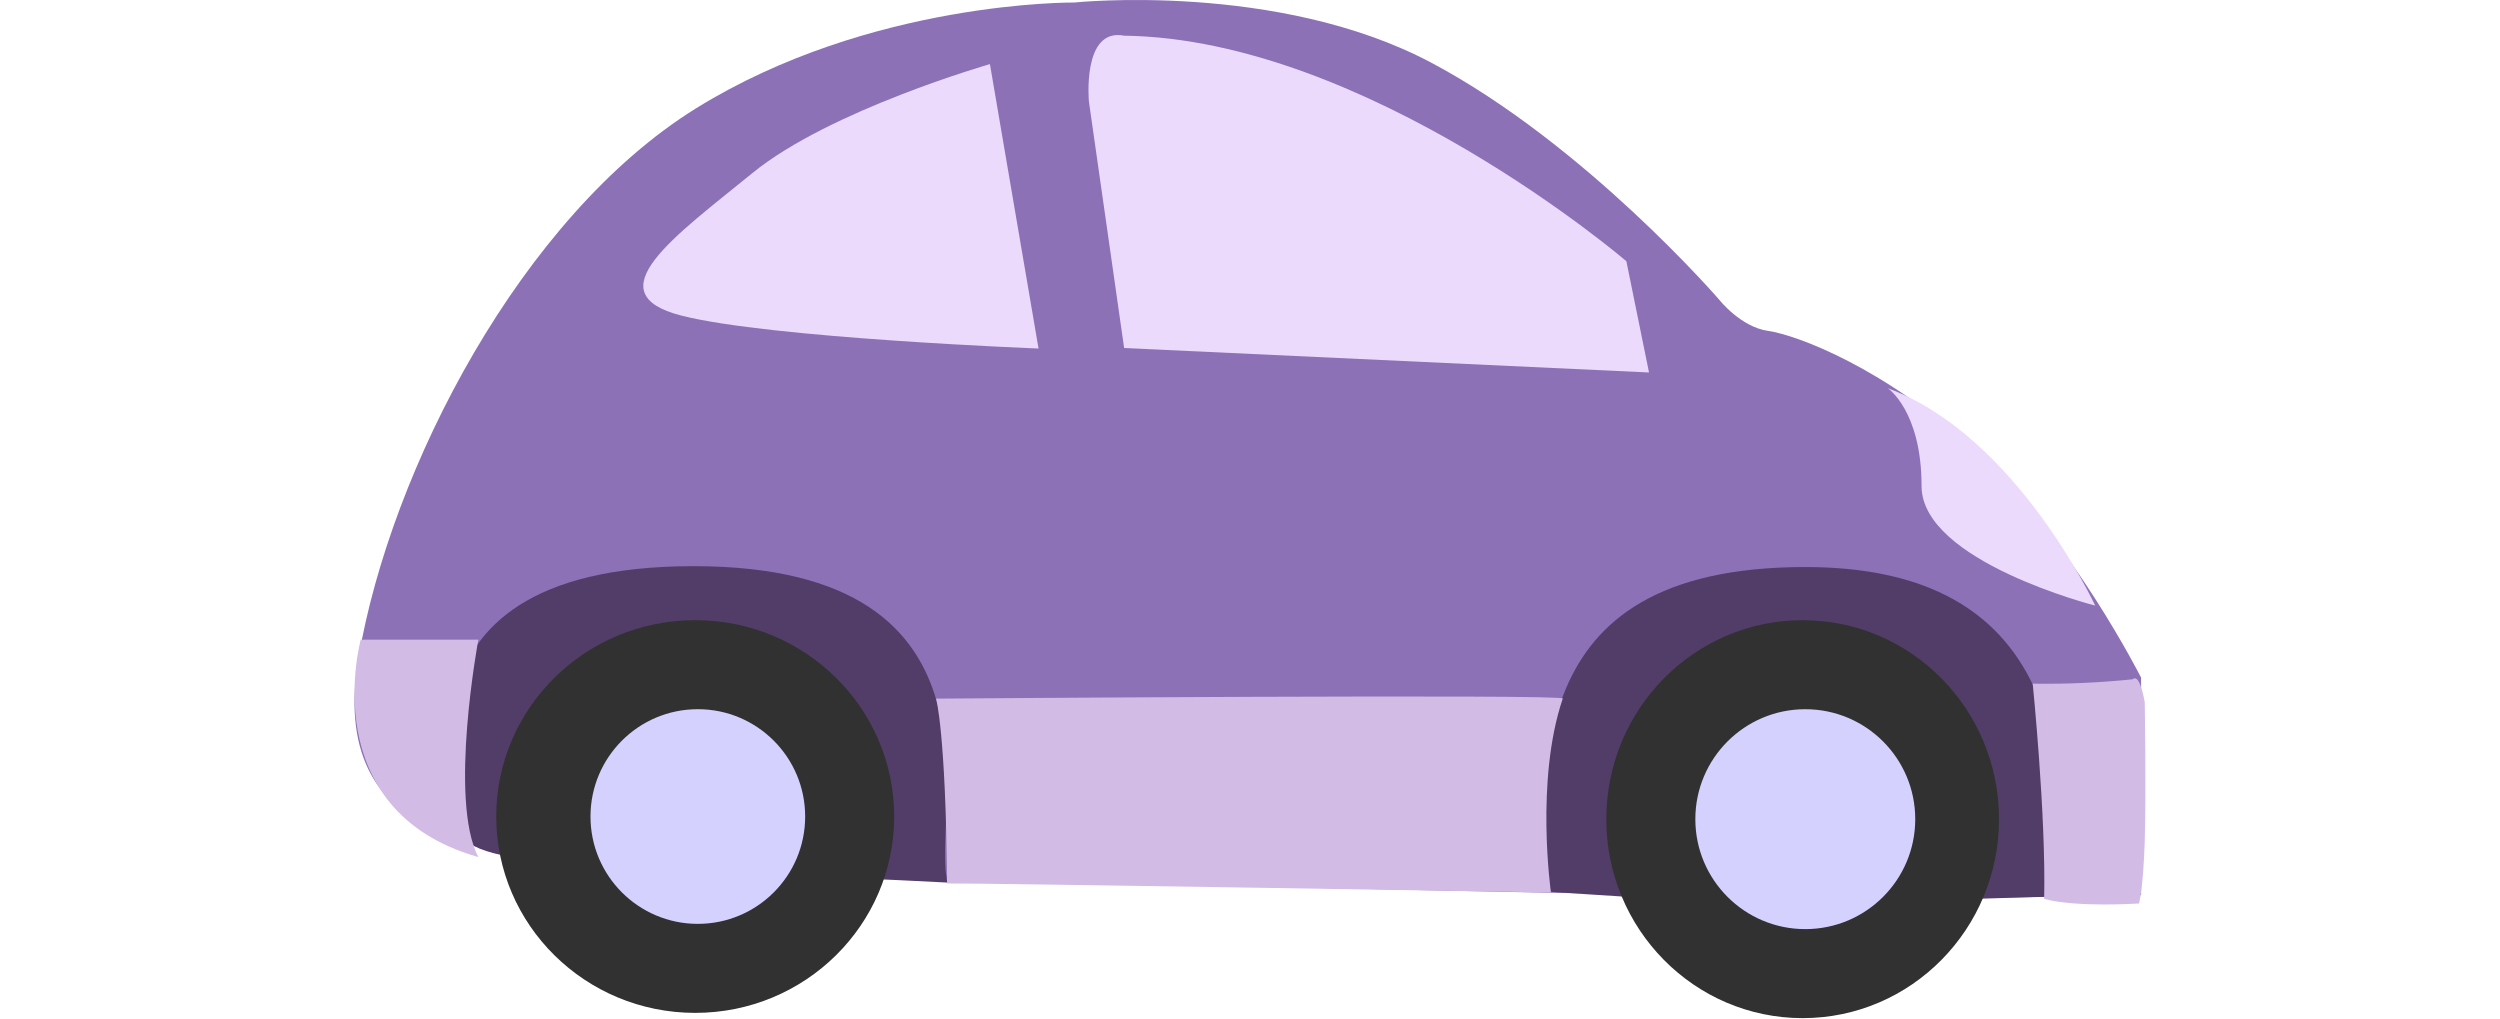
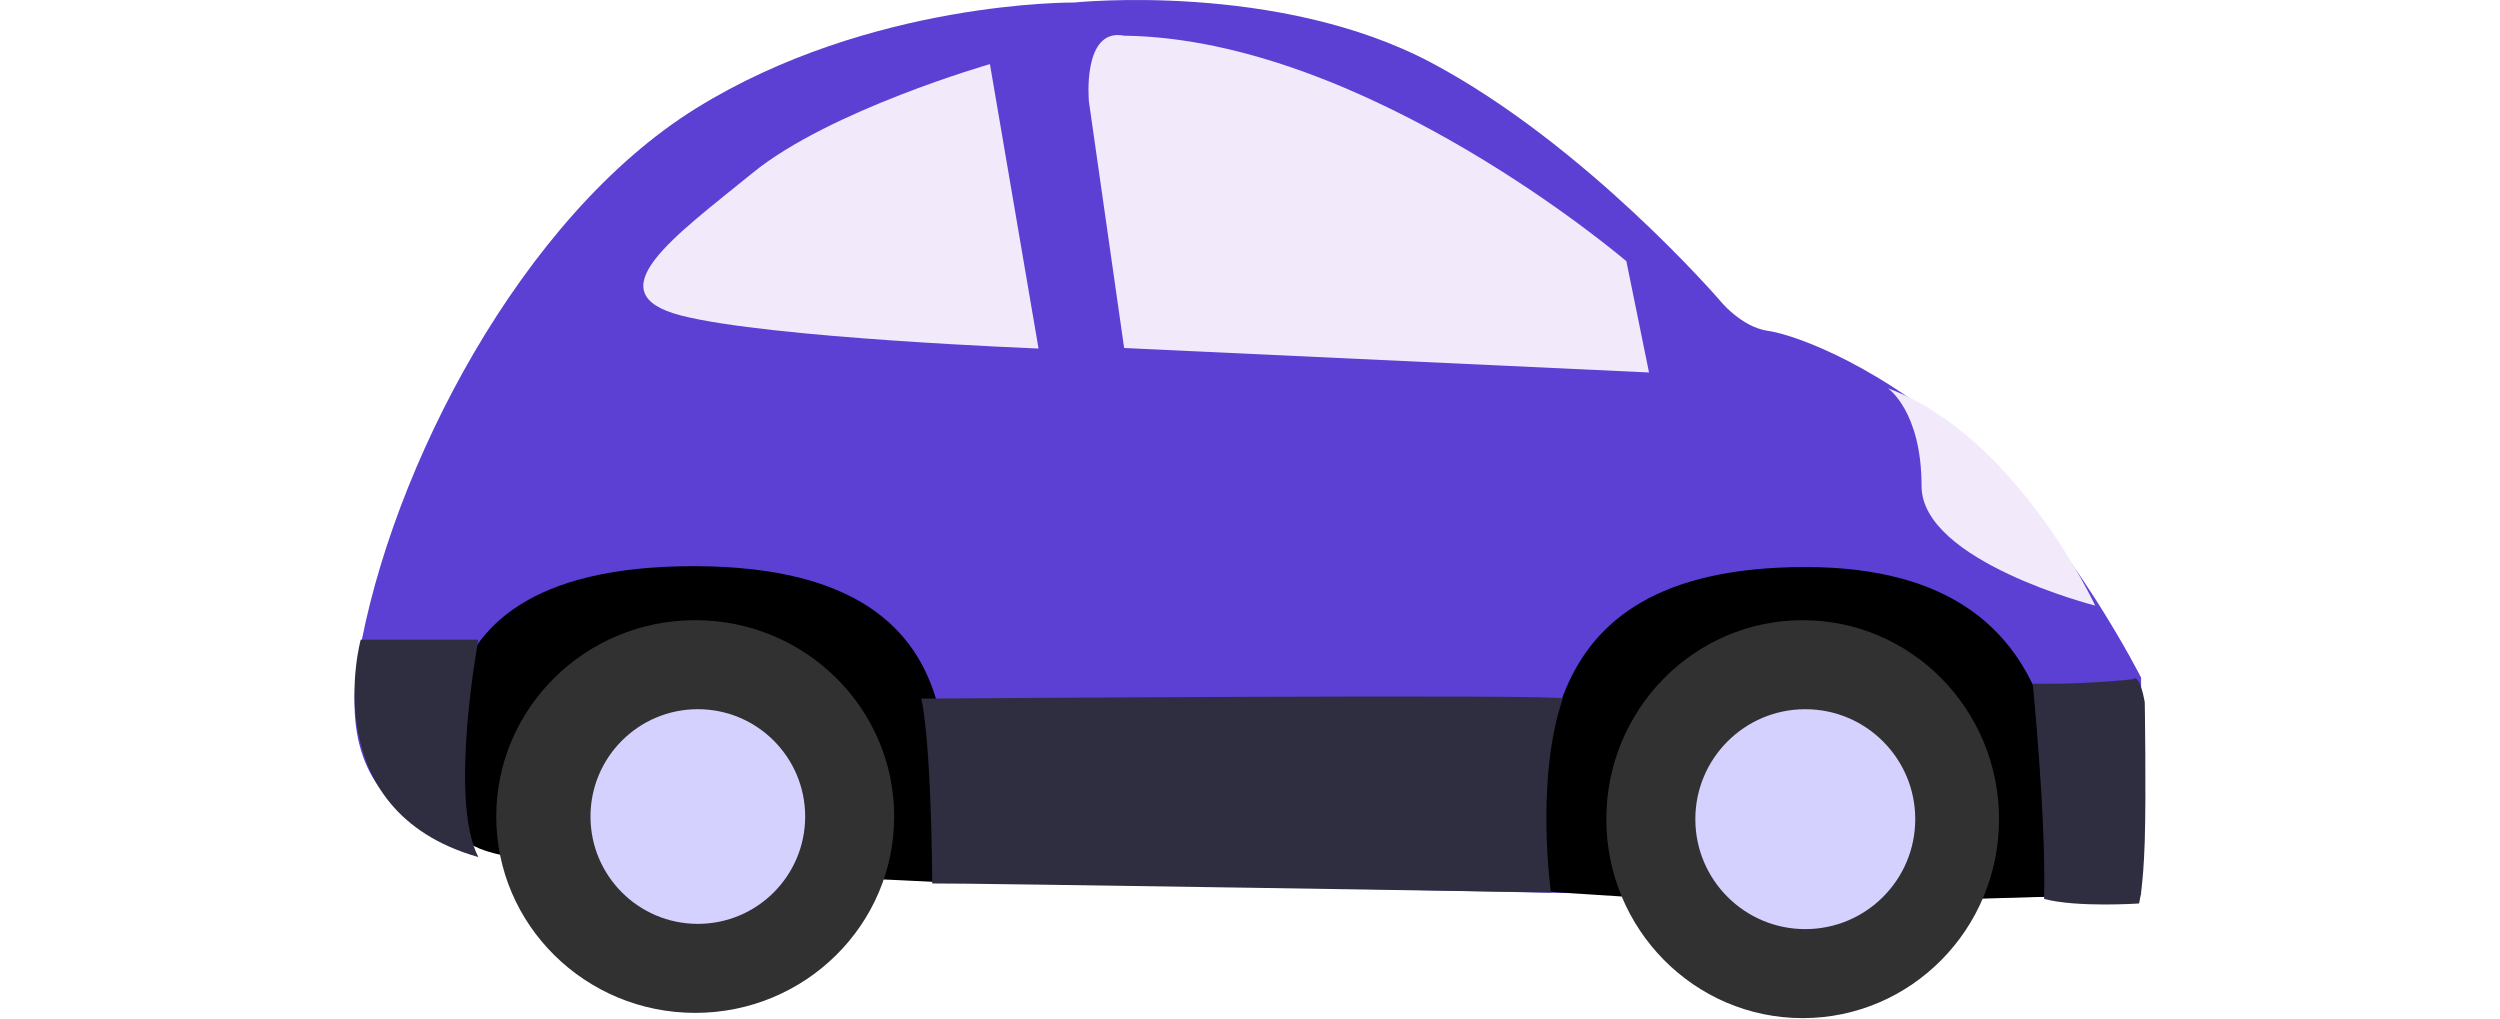
<svg xmlns="http://www.w3.org/2000/svg" id="Laag_1" data-name="Laag 1" viewBox="0 0 1186 483">
  <defs>
-     <style>.cls-1{fill:#8c71b7;}.cls-2{fill:#523c68;}.cls-3{fill:#d2bce6;}.cls-4{fill:#313131;}.cls-5{fill:#d4d1ff;}.cls-6{fill:#ecdafd;}</style>
+     <style>.cls-1{fill:#5c40d3;}.cls-2{fill:#2f2e41;}.cls-3{fill:#313131;}.cls-4{fill:#d4d1ff;}.cls-5{fill:#f2eafa;}</style>
  </defs>
-   <path id="Path_1711" data-name="Path 1711" class="cls-1" d="M330.22,51.38C412.81.16,509.53,1.2,509.53,1.2S606.1-8.94,679,29.74,815.63,142.22,815.63,142.22s10.14,12.92,23.22,14.77,55.73,17.34,99.95,58.47,76.93,106,76.93,106V424.65s6.49,0-125.29,2.12c-52.1-1.74-448.32-7.52-621.56-16.35-34.07-9.08-114.11-8.71-98.78-98.47S247.64,102.59,330.22,51.38Z" />
-   <path id="Path_1717" data-name="Path 1717" class="cls-2" d="M982.18,425.13c-8.6-33,14.11-156.13-125.7-156.13S736.23,371.16,728.34,422.57C860.55,431.8,854.83,428.35,982.18,425.13Z" />
-   <path id="Path_1718" data-name="Path 1718" class="cls-2" d="M449.6,418.7C441,389.91,484.58,268.59,329,268.59S219.67,386.31,220,397.26C230,413.63,324.36,412.1,449.6,418.7Z" />
-   <path id="Path_1714" data-name="Path 1714" class="cls-3" d="M1011.78,322.25a400.3,400.3,0,0,1-47.47,2.08s6.34,62.34,5.44,102.13c15.75,4.16,45,2.15,45,2.15s2-6.79,2.72-29.67,0-65.79,0-65.79S1015.21,319.11,1011.78,322.25Z" />
-   <path id="Path_1715" data-name="Path 1715" class="cls-3" d="M741.37,331.43c5.13-2.27-297.3,0-297.3,0s4.58,15.5,5.24,87.69c13.12-.25,286.47,4.28,286.47,4.28S728.17,370.29,741.37,331.43Z" />
-   <ellipse id="Ellipse_225" data-name="Ellipse 225" class="cls-4" cx="329.81" cy="387.36" rx="94.39" ry="93.15" />
-   <ellipse id="Ellipse_227" data-name="Ellipse 227" class="cls-4" cx="855.19" cy="388.61" rx="93.15" ry="94.39" />
-   <circle id="Ellipse_224" data-name="Ellipse 224" class="cls-5" cx="331.05" cy="387.36" r="50.92" />
-   <circle id="Ellipse_226" data-name="Ellipse 226" class="cls-5" cx="856.43" cy="388.61" r="52.16" />
-   <path id="Path_1719" data-name="Path 1719" class="cls-6" d="M895.59,184.18s16,10.74,16,46.43,82.37,56.69,82.37,56.69S956.65,206.74,895.59,184.18Z" />
-   <path id="Path_1788" data-name="Path 1788" class="cls-6" d="M771.55,123.93s-123-105.48-238.26-107C513.23,13,516.58,48.19,516.58,48.19L533.29,165.1l249,11.6Z" />
-   <path id="Path_1789" data-name="Path 1789" class="cls-6" d="M469.62,30.41S393.56,52.23,357,82.06s-75.59,57-33.67,67.68,169.35,15.6,169.35,15.6Z" />
-   <path id="Path_1790" data-name="Path 1790" class="cls-3" d="M171.13,303.46h55.8s-14.19,76,0,103.14C148.79,384.37,171.13,303.46,171.13,303.46Z" />
+   <g id="Kleine_auto" data-name="Kleine auto">
+     <path id="Path_1711" data-name="Path 1711" class="cls-1" d="M330.22,51.38C412.81.16,509.53,1.2,509.53,1.2S606.1-8.94,679,29.74,815.63,142.22,815.63,142.22s10.14,12.92,23.22,14.77,55.73,17.34,99.95,58.47,76.93,106,76.93,106V424.65s6.49,0-125.29,2.12c-52.1-1.74-448.32-7.52-621.56-16.35-34.07-9.08-114.11-8.71-98.78-98.47S247.64,102.59,330.22,51.38Z" />
+     <path id="Path_1717" data-name="Path 1717" d="M982.18,425.13c-8.6-33,14.11-156.13-125.7-156.13S736.23,371.16,728.34,422.57C860.55,431.8,854.83,428.35,982.18,425.13Z" />
+     <path id="Path_1718" data-name="Path 1718" d="M449.6,418.7C441,389.91,484.58,268.59,329,268.59S219.67,386.31,220,397.26C230,413.63,324.36,412.1,449.6,418.7Z" />
+     <path id="Path_1714" data-name="Path 1714" class="cls-2" d="M1011.78,322.25a400.3,400.3,0,0,1-47.47,2.08s6.34,62.34,5.44,102.13c15.75,4.16,45,2.15,45,2.15s2-6.79,2.72-29.67,0-65.79,0-65.79S1015.21,319.11,1011.78,322.25Z" />
+     <path id="Path_1715" data-name="Path 1715" class="cls-2" d="M741.37,331.43c5.13-2.27-304.34,0-304.34,0s4.58,15.5,5.23,87.69c13.13-.25,293.52,4.28,293.52,4.28S728.17,370.29,741.37,331.43Z" />
+     <ellipse id="Ellipse_225" data-name="Ellipse 225" class="cls-3" cx="329.81" cy="387.36" rx="94.39" ry="93.15" />
+     <ellipse id="Ellipse_227" data-name="Ellipse 227" class="cls-3" cx="855.19" cy="388.61" rx="93.15" ry="94.39" />
+     <circle id="Ellipse_224" data-name="Ellipse 224" class="cls-4" cx="331.05" cy="387.36" r="50.92" />
+     <circle id="Ellipse_226" data-name="Ellipse 226" class="cls-4" cx="856.43" cy="388.61" r="52.16" />
+     <path id="Path_1719" data-name="Path 1719" class="cls-5" d="M895.59,184.18s16,10.74,16,46.43,82.37,56.69,82.37,56.69S956.65,206.74,895.59,184.18Z" />
+     <path id="Path_1788" data-name="Path 1788" class="cls-5" d="M771.55,123.93s-123-105.48-238.26-107C513.23,13,516.58,48.19,516.58,48.19L533.29,165.1l249,11.6Z" />
+     <path id="Path_1789" data-name="Path 1789" class="cls-5" d="M469.62,30.41S393.56,52.23,357,82.06s-75.59,57-33.67,67.68,169.35,15.6,169.35,15.6Z" />
+     <path id="Path_1790" data-name="Path 1790" class="cls-2" d="M171.13,303.46h55.8s-14.19,76,0,103.14C148.79,384.37,171.13,303.46,171.13,303.46Z" />
+   </g>
</svg>
